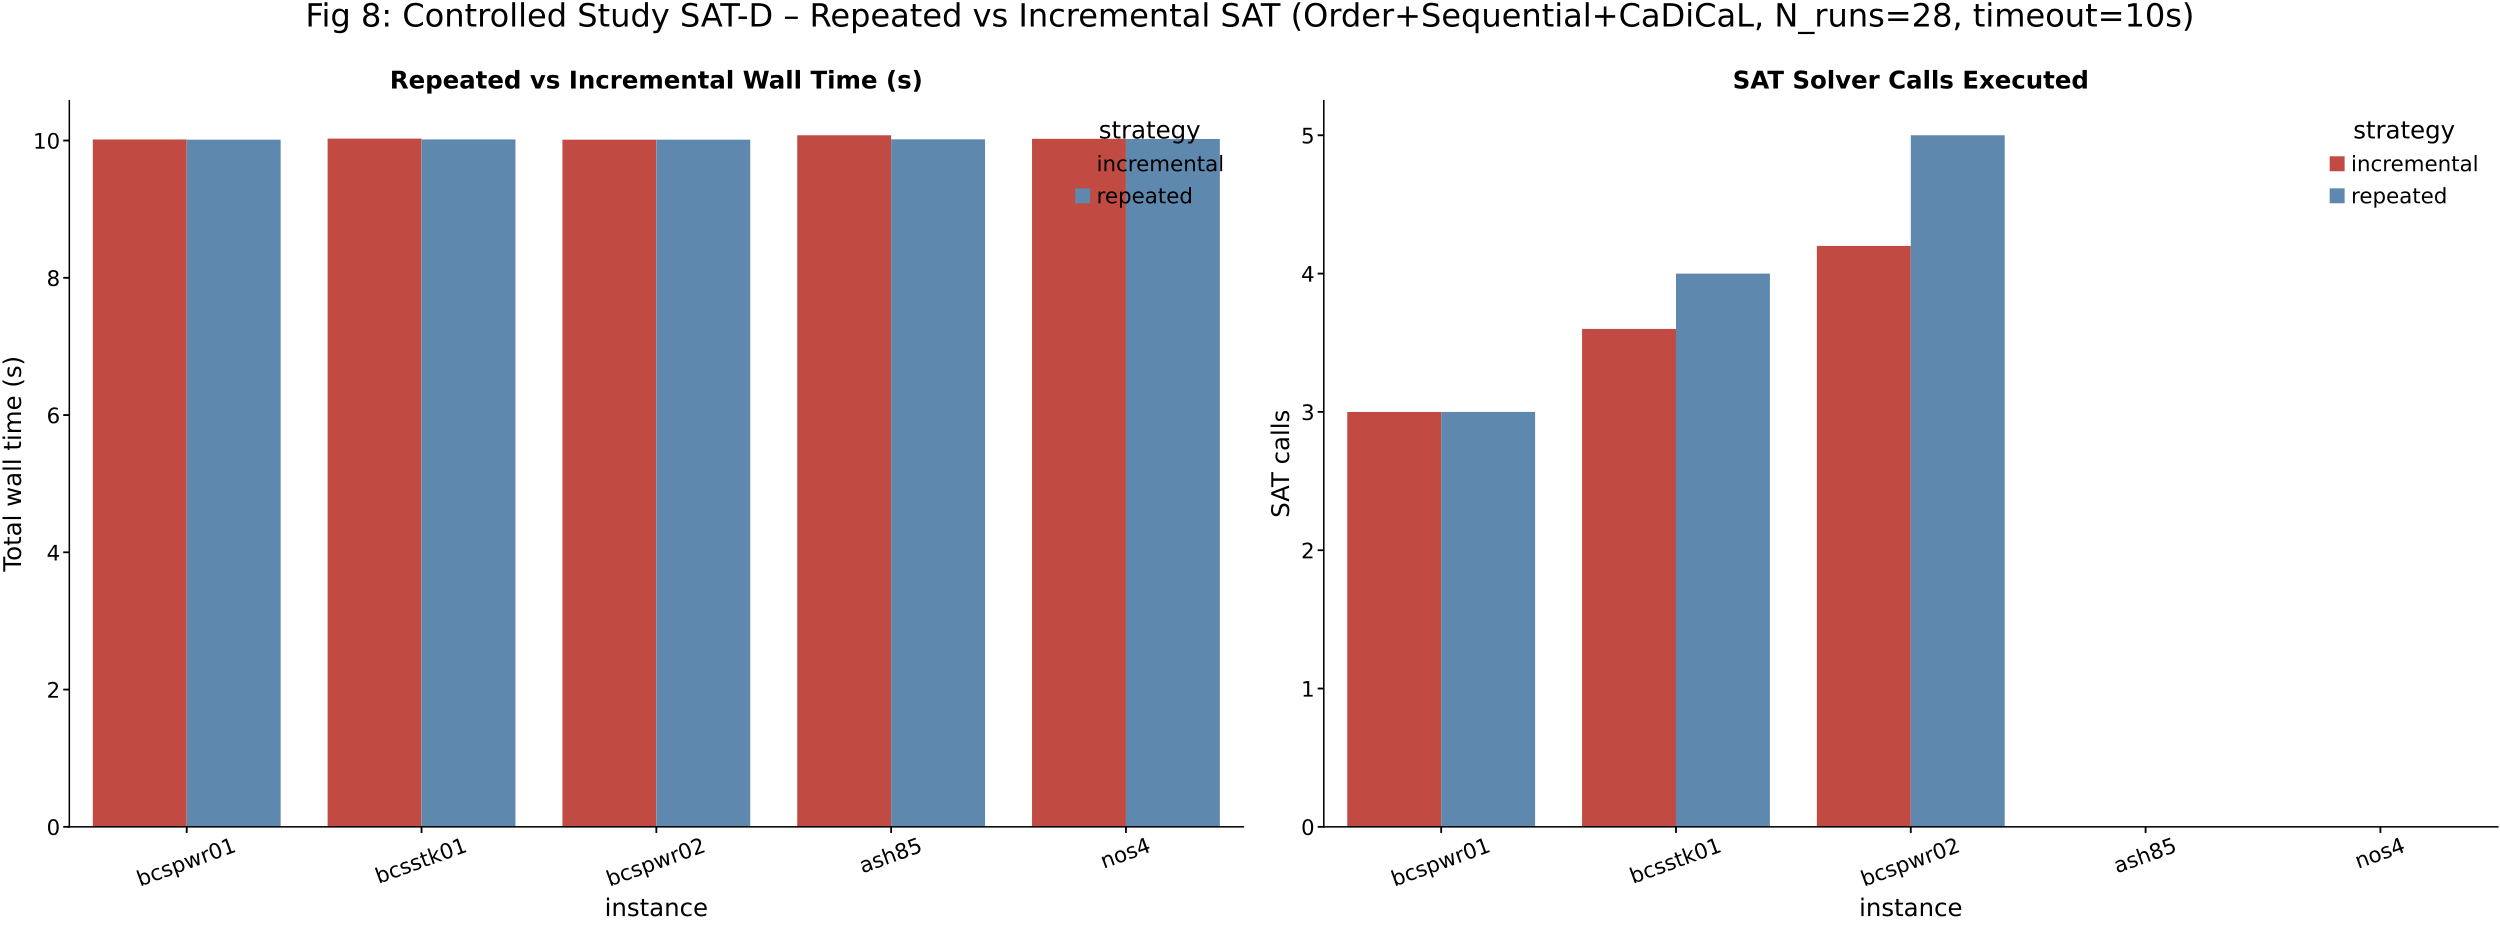
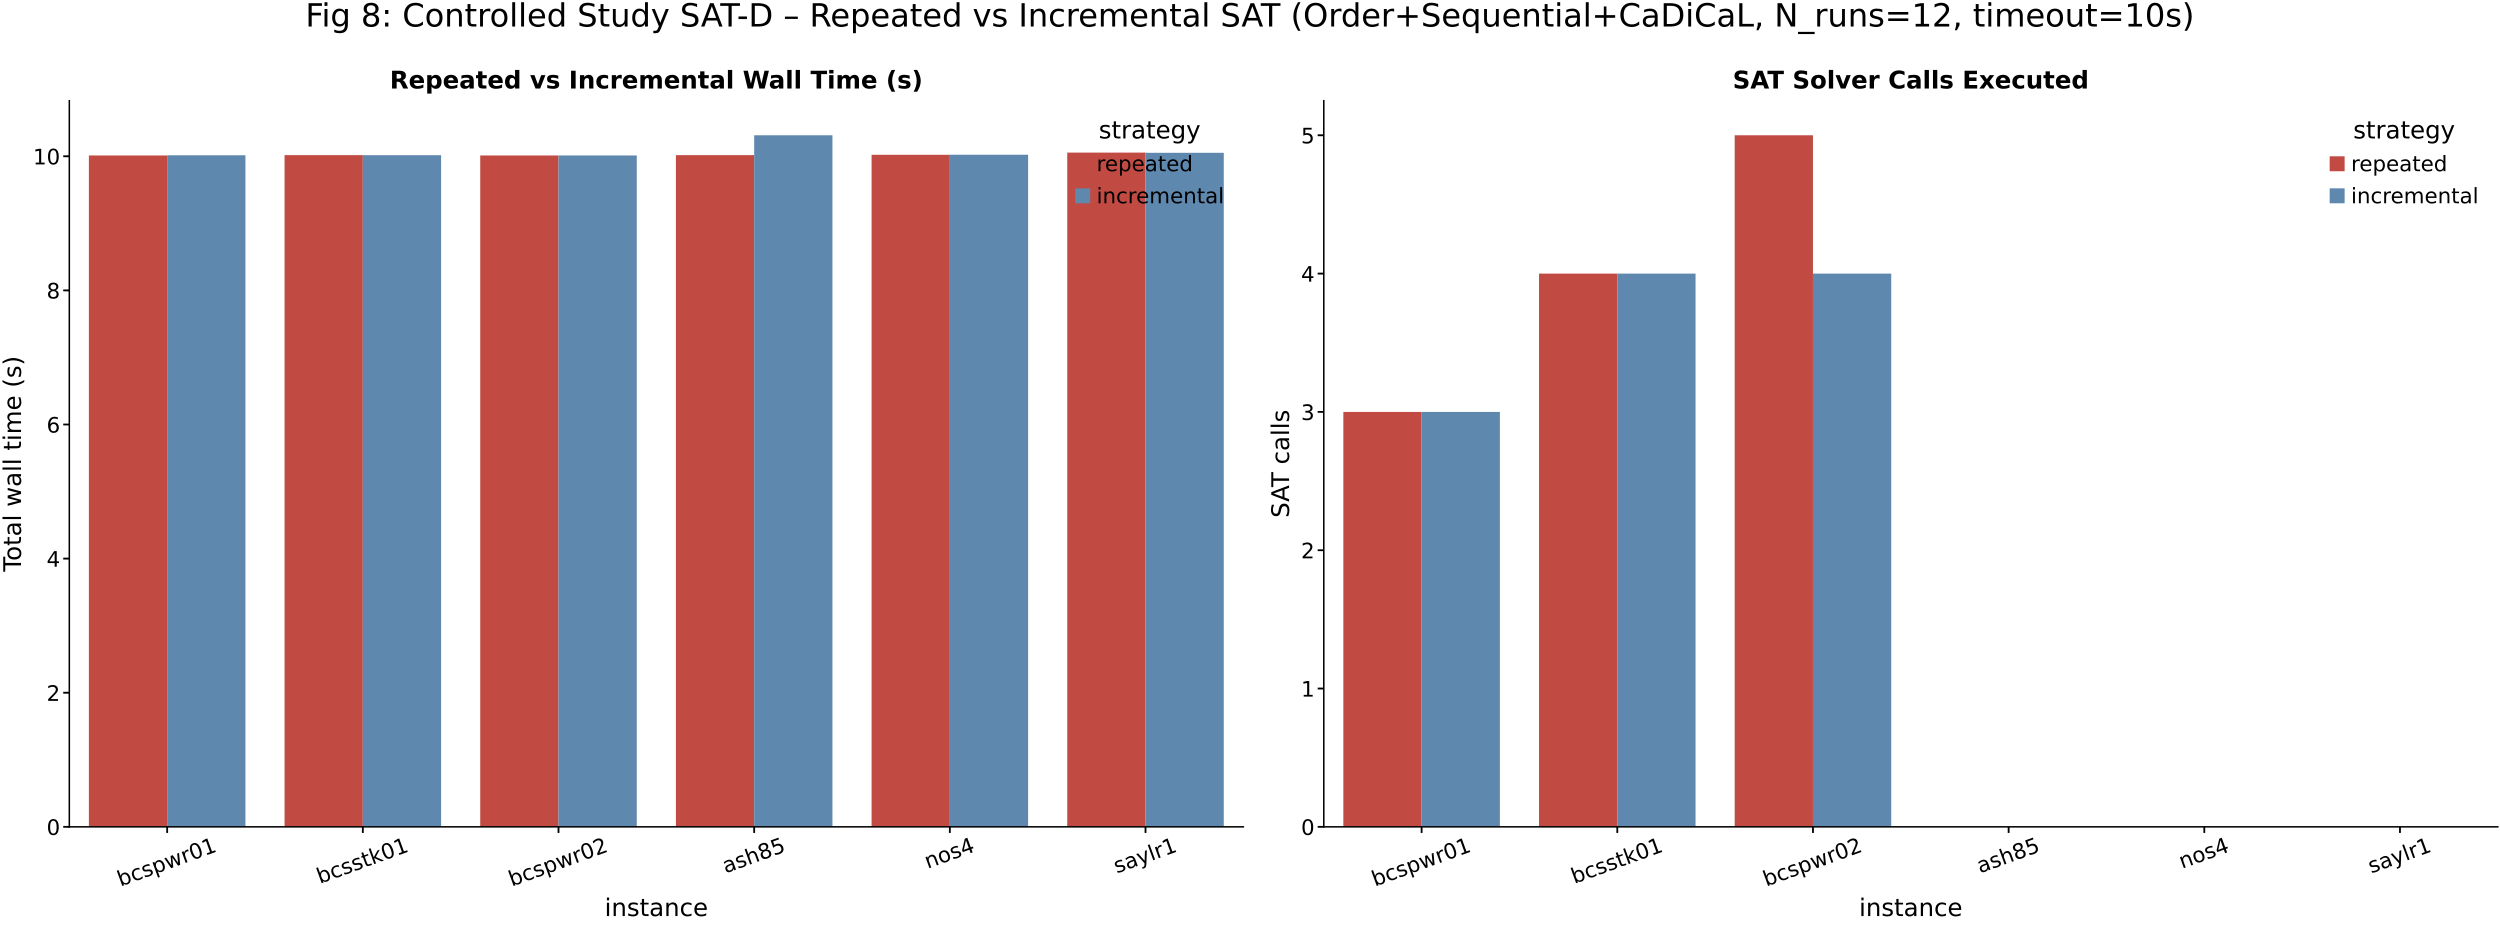
<svg xmlns="http://www.w3.org/2000/svg" xmlns:xlink="http://www.w3.org/1999/xlink" width="819.318pt" height="302.989pt" viewBox="0 0 819.318 302.989" version="1.1">
  <defs>
    <style type="text/css">*{stroke-linejoin: round; stroke-linecap: butt}</style>
  </defs>
  <g id="figure_1">
    <g id="patch_1">
      <path d="M 0 302.989  L 819.318 302.989  L 819.318 0  L 0 0  L 0 302.989  z " style="fill: none" />
    </g>
    <g id="axes_1">
      <g id="patch_2">
        <path d="M 22.72 270.977  L 407.478 270.977  L 407.478 33.002  L 22.72 33.002  L 22.72 270.977  z " style="fill: none" />
      </g>
      <g id="patch_3">
-         <path d="M 30.415 270.977  L 61.196 270.977  L 61.196 45.702  L 30.415 45.702  z " clip-path="url(#p05fa4226f7)" style="fill: #c14a43" />
+         <path d="M 29.133 270.977  L 54.783 270.977  L 54.783 50.946  L 29.133 50.946  z " clip-path="url(#p311e5c5abd)" style="fill: #c14a43" />
      </g>
      <g id="patch_4">
-         <path d="M 107.367 270.977  L 138.147 270.977  L 138.147 45.43  L 107.367 45.43  z " clip-path="url(#p05fa4226f7)" style="fill: #c14a43" />
+         <path d="M 93.259 270.977  L 118.91 270.977  L 118.91 50.847  L 93.259 50.847  z " clip-path="url(#p311e5c5abd)" style="fill: #c14a43" />
      </g>
      <g id="patch_5">
-         <path d="M 184.318 270.977  L 215.099 270.977  L 215.099 45.78  L 184.318 45.78  z " clip-path="url(#p05fa4226f7)" style="fill: #c14a43" />
+         <path d="M 157.385 270.977  L 183.036 270.977  L 183.036 50.948  L 157.385 50.948  z " clip-path="url(#p311e5c5abd)" style="fill: #c14a43" />
      </g>
      <g id="patch_6">
-         <path d="M 261.27 270.977  L 292.051 270.977  L 292.051 44.334  L 261.27 44.334  z " clip-path="url(#p05fa4226f7)" style="fill: #c14a43" />
+         <path d="M 221.512 270.977  L 247.162 270.977  L 247.162 50.836  L 221.512 50.836  z " clip-path="url(#p311e5c5abd)" style="fill: #c14a43" />
      </g>
      <g id="patch_7">
-         <path d="M 338.222 270.977  L 369.002 270.977  L 369.002 45.497  L 338.222 45.497  z " clip-path="url(#p05fa4226f7)" style="fill: #c14a43" />
+         <path d="M 285.638 270.977  L 311.289 270.977  L 311.289 50.723  L 285.638 50.723  z " clip-path="url(#p311e5c5abd)" style="fill: #c14a43" />
      </g>
      <g id="patch_8">
-         <path d="M 61.196 270.977  L 91.976 270.977  L 91.976 45.781  L 61.196 45.781  z " clip-path="url(#p05fa4226f7)" style="fill: #5e88ae" />
+         <path d="M 349.764 270.977  L 375.415 270.977  L 375.415 50.012  L 349.764 50.012  z " clip-path="url(#p311e5c5abd)" style="fill: #c14a43" />
      </g>
      <g id="patch_9">
-         <path d="M 138.147 270.977  L 168.928 270.977  L 168.928 45.679  L 138.147 45.679  z " clip-path="url(#p05fa4226f7)" style="fill: #5e88ae" />
+         <path d="M 54.783 270.977  L 80.434 270.977  L 80.434 50.894  L 54.783 50.894  z " clip-path="url(#p311e5c5abd)" style="fill: #5e88ae" />
      </g>
      <g id="patch_10">
-         <path d="M 215.099 270.977  L 245.88 270.977  L 245.88 45.782  L 215.099 45.782  z " clip-path="url(#p05fa4226f7)" style="fill: #5e88ae" />
+         <path d="M 118.91 270.977  L 144.56 270.977  L 144.56 50.862  L 118.91 50.862  z " clip-path="url(#p311e5c5abd)" style="fill: #5e88ae" />
      </g>
      <g id="patch_11">
-         <path d="M 292.051 270.977  L 322.831 270.977  L 322.831 45.668  L 292.051 45.668  z " clip-path="url(#p05fa4226f7)" style="fill: #5e88ae" />
+         <path d="M 183.036 270.977  L 208.686 270.977  L 208.686 50.959  L 183.036 50.959  z " clip-path="url(#p311e5c5abd)" style="fill: #5e88ae" />
      </g>
      <g id="patch_12">
-         <path d="M 369.002 270.977  L 399.783 270.977  L 399.783 45.552  L 369.002 45.552  z " clip-path="url(#p05fa4226f7)" style="fill: #5e88ae" />
+         <path d="M 247.162 270.977  L 272.813 270.977  L 272.813 44.334  L 247.162 44.334  z " clip-path="url(#p311e5c5abd)" style="fill: #5e88ae" />
      </g>
      <g id="patch_13">
-         <path d="M 61.196 270.977  L 61.196 270.977  L 61.196 270.977  L 61.196 270.977  z " clip-path="url(#p05fa4226f7)" style="fill: #c14a43" />
+         <path d="M 311.289 270.977  L 336.939 270.977  L 336.939 50.7  L 311.289 50.7  z " clip-path="url(#p311e5c5abd)" style="fill: #5e88ae" />
      </g>
      <g id="patch_14">
-         <path d="M 61.196 270.977  L 61.196 270.977  L 61.196 270.977  L 61.196 270.977  z " clip-path="url(#p05fa4226f7)" style="fill: #5e88ae" />
+         <path d="M 375.415 270.977  L 401.065 270.977  L 401.065 50.084  L 375.415 50.084  z " clip-path="url(#p311e5c5abd)" style="fill: #5e88ae" />
+       </g>
+       <g id="patch_15">
+         <path d="M 54.783 270.977  L 54.783 270.977  L 54.783 270.977  L 54.783 270.977  z " clip-path="url(#p311e5c5abd)" style="fill: #c14a43" />
+       </g>
+       <g id="patch_16">
+         <path d="M 54.783 270.977  L 54.783 270.977  L 54.783 270.977  L 54.783 270.977  z " clip-path="url(#p311e5c5abd)" style="fill: #5e88ae" />
      </g>
      <g id="matplotlib.axis_1">
        <g id="xtick_1">
          <g id="line2d_1">
            <defs>
-               <path id="m03a7ddc09f" d="M 0 0  L 0 2  " style="stroke: #000000; stroke-width: 0.6" />
+               <path id="m04315d42a4" d="M 0 0  L 0 2  " style="stroke: #000000; stroke-width: 0.6" />
            </defs>
            <g>
-               <use xlink:href="#m03a7ddc09f" x="61.196" y="270.977" style="stroke: #000000; stroke-width: 0.6" />
+               <use xlink:href="#m04315d42a4" x="54.783" y="270.977" style="stroke: #000000; stroke-width: 0.6" />
            </g>
          </g>
          <g id="text_1">
-             <text style="font-size: 7px; font-family: 'DejaVu Sans', sans-serif" transform="translate(45.89326 290.5675) rotate(-20)">bcspwr01</text>
+             <text style="font-size: 7px; font-family: 'DejaVu Sans', sans-serif" transform="translate(39.48063 290.5675) rotate(-20)">bcspwr01</text>
          </g>
        </g>
        <g id="xtick_2">
          <g id="line2d_2">
            <g>
-               <use xlink:href="#m03a7ddc09f" x="138.147" y="270.977" style="stroke: #000000; stroke-width: 0.6" />
+               <use xlink:href="#m04315d42a4" x="118.91" y="270.977" style="stroke: #000000; stroke-width: 0.6" />
            </g>
          </g>
          <g id="text_2">
-             <text style="font-size: 7px; font-family: 'DejaVu Sans', sans-serif" transform="translate(124.0674 289.6775) rotate(-20)">bcsstk01</text>
+             <text style="font-size: 7px; font-family: 'DejaVu Sans', sans-serif" transform="translate(104.8295 289.6775) rotate(-20)">bcsstk01</text>
          </g>
        </g>
        <g id="xtick_3">
          <g id="line2d_3">
            <g>
-               <use xlink:href="#m03a7ddc09f" x="215.099" y="270.977" style="stroke: #000000; stroke-width: 0.6" />
+               <use xlink:href="#m04315d42a4" x="183.036" y="270.977" style="stroke: #000000; stroke-width: 0.6" />
            </g>
          </g>
          <g id="text_3">
-             <text style="font-size: 7px; font-family: 'DejaVu Sans', sans-serif" transform="translate(199.7965 290.5675) rotate(-20)">bcspwr02</text>
+             <text style="font-size: 7px; font-family: 'DejaVu Sans', sans-serif" transform="translate(167.7333 290.5675) rotate(-20)">bcspwr02</text>
          </g>
        </g>
        <g id="xtick_4">
          <g id="line2d_4">
            <g>
-               <use xlink:href="#m03a7ddc09f" x="292.051" y="270.977" style="stroke: #000000; stroke-width: 0.6" />
+               <use xlink:href="#m04315d42a4" x="247.162" y="270.977" style="stroke: #000000; stroke-width: 0.6" />
            </g>
          </g>
          <g id="text_4">
-             <text style="font-size: 7px; font-family: 'DejaVu Sans', sans-serif" transform="translate(282.6744 286.2535) rotate(-20)">ash85</text>
+             <text style="font-size: 7px; font-family: 'DejaVu Sans', sans-serif" transform="translate(237.7859 286.2535) rotate(-20)">ash85</text>
          </g>
        </g>
        <g id="xtick_5">
          <g id="line2d_5">
            <g>
-               <use xlink:href="#m03a7ddc09f" x="369.002" y="270.977" style="stroke: #000000; stroke-width: 0.6" />
+               <use xlink:href="#m04315d42a4" x="311.289" y="270.977" style="stroke: #000000; stroke-width: 0.6" />
            </g>
          </g>
          <g id="text_5">
-             <text style="font-size: 7px; font-family: 'DejaVu Sans', sans-serif" transform="translate(361.7216 284.7275) rotate(-20)">nos4</text>
-           </g>
-         </g>
-         <g id="text_6">
+             <text style="font-size: 7px; font-family: 'DejaVu Sans', sans-serif" transform="translate(304.0078 284.7275) rotate(-20)">nos4</text>
+           </g>
+         </g>
+         <g id="xtick_6">
+           <g id="line2d_6">
+             <g>
+               <use xlink:href="#m04315d42a4" x="375.415" y="270.977" style="stroke: #000000; stroke-width: 0.6" />
+             </g>
+           </g>
+           <g id="text_6">
+             <text style="font-size: 7px; font-family: 'DejaVu Sans', sans-serif" transform="translate(366.0032 286.2793) rotate(-20)">saylr1</text>
+           </g>
+         </g>
+         <g id="text_7">
          <text style="font-size: 8px; font-family: 'DejaVu Sans', sans-serif; text-anchor: middle" x="215.099" y="300.226" transform="rotate(-0 215.0991 300.2264)">instance</text>
        </g>
      </g>
      <g id="matplotlib.axis_2">
        <g id="ytick_1">
-           <g id="line2d_6">
+           <g id="line2d_7">
            <defs>
-               <path id="m91cc6c12cd" d="M 0 0  L -2 0  " style="stroke: #000000; stroke-width: 0.6" />
+               <path id="m0c434ba8b0" d="M 0 0  L -2 0  " style="stroke: #000000; stroke-width: 0.6" />
            </defs>
            <g>
-               <use xlink:href="#m91cc6c12cd" x="22.72" y="270.977" style="stroke: #000000; stroke-width: 0.6" />
-             </g>
-           </g>
-           <g id="text_7">
+               <use xlink:href="#m0c434ba8b0" x="22.72" y="270.977" style="stroke: #000000; stroke-width: 0.6" />
+             </g>
+           </g>
+           <g id="text_8">
            <text style="font-size: 7px; font-family: 'DejaVu Sans', sans-serif; text-anchor: end" x="19.72" y="273.636" transform="rotate(-0 19.72 273.6364)">0</text>
          </g>
        </g>
        <g id="ytick_2">
-           <g id="line2d_7">
-             <g>
-               <use xlink:href="#m91cc6c12cd" x="22.72" y="225.993" style="stroke: #000000; stroke-width: 0.6" />
-             </g>
-           </g>
-           <g id="text_8">
-             <text style="font-size: 7px; font-family: 'DejaVu Sans', sans-serif; text-anchor: end" x="19.72" y="228.652" transform="rotate(-0 19.72 228.6524)">2</text>
+           <g id="line2d_8">
+             <g>
+               <use xlink:href="#m0c434ba8b0" x="22.72" y="227.025" style="stroke: #000000; stroke-width: 0.6" />
+             </g>
+           </g>
+           <g id="text_9">
+             <text style="font-size: 7px; font-family: 'DejaVu Sans', sans-serif; text-anchor: end" x="19.72" y="229.684" transform="rotate(-0 19.72 229.6842)">2</text>
          </g>
        </g>
        <g id="ytick_3">
-           <g id="line2d_8">
-             <g>
-               <use xlink:href="#m91cc6c12cd" x="22.72" y="181.009" style="stroke: #000000; stroke-width: 0.6" />
-             </g>
-           </g>
-           <g id="text_9">
-             <text style="font-size: 7px; font-family: 'DejaVu Sans', sans-serif; text-anchor: end" x="19.72" y="183.668" transform="rotate(-0 19.72 183.6684)">4</text>
+           <g id="line2d_9">
+             <g>
+               <use xlink:href="#m0c434ba8b0" x="22.72" y="183.073" style="stroke: #000000; stroke-width: 0.6" />
+             </g>
+           </g>
+           <g id="text_10">
+             <text style="font-size: 7px; font-family: 'DejaVu Sans', sans-serif; text-anchor: end" x="19.72" y="185.732" transform="rotate(-0 19.72 185.732)">4</text>
          </g>
        </g>
        <g id="ytick_4">
-           <g id="line2d_9">
-             <g>
-               <use xlink:href="#m91cc6c12cd" x="22.72" y="136.025" style="stroke: #000000; stroke-width: 0.6" />
-             </g>
-           </g>
-           <g id="text_10">
-             <text style="font-size: 7px; font-family: 'DejaVu Sans', sans-serif; text-anchor: end" x="19.72" y="138.684" transform="rotate(-0 19.72 138.6844)">6</text>
+           <g id="line2d_10">
+             <g>
+               <use xlink:href="#m0c434ba8b0" x="22.72" y="139.121" style="stroke: #000000; stroke-width: 0.6" />
+             </g>
+           </g>
+           <g id="text_11">
+             <text style="font-size: 7px; font-family: 'DejaVu Sans', sans-serif; text-anchor: end" x="19.72" y="141.78" transform="rotate(-0 19.72 141.7798)">6</text>
          </g>
        </g>
        <g id="ytick_5">
-           <g id="line2d_10">
-             <g>
-               <use xlink:href="#m91cc6c12cd" x="22.72" y="91.041" style="stroke: #000000; stroke-width: 0.6" />
-             </g>
-           </g>
-           <g id="text_11">
-             <text style="font-size: 7px; font-family: 'DejaVu Sans', sans-serif; text-anchor: end" x="19.72" y="93.7" transform="rotate(-0 19.72 93.70037)">8</text>
+           <g id="line2d_11">
+             <g>
+               <use xlink:href="#m0c434ba8b0" x="22.72" y="95.168" style="stroke: #000000; stroke-width: 0.6" />
+             </g>
+           </g>
+           <g id="text_12">
+             <text style="font-size: 7px; font-family: 'DejaVu Sans', sans-serif; text-anchor: end" x="19.72" y="97.828" transform="rotate(-0 19.72 97.82757)">8</text>
          </g>
        </g>
        <g id="ytick_6">
-           <g id="line2d_11">
-             <g>
-               <use xlink:href="#m91cc6c12cd" x="22.72" y="46.057" style="stroke: #000000; stroke-width: 0.6" />
-             </g>
-           </g>
-           <g id="text_12">
-             <text style="font-size: 7px; font-family: 'DejaVu Sans', sans-serif; text-anchor: end" x="19.72" y="48.716" transform="rotate(-0 19.72 48.71637)">10</text>
-           </g>
-         </g>
-         <g id="text_13">
+           <g id="line2d_12">
+             <g>
+               <use xlink:href="#m0c434ba8b0" x="22.72" y="51.216" style="stroke: #000000; stroke-width: 0.6" />
+             </g>
+           </g>
+           <g id="text_13">
+             <text style="font-size: 7px; font-family: 'DejaVu Sans', sans-serif; text-anchor: end" x="19.72" y="53.875" transform="rotate(-0 19.72 53.87537)">10</text>
+           </g>
+         </g>
+         <g id="text_14">
          <text style="font-size: 8px; font-family: 'DejaVu Sans', sans-serif; text-anchor: middle" x="6.891" y="151.989" transform="rotate(-90 6.890625 151.9894)">Total wall time (s)</text>
        </g>
      </g>
-       <g id="patch_15">
+       <g id="patch_17">
        <path d="M 22.72 270.977  L 22.72 33.002  " style="fill: none; stroke: #000000; stroke-width: 0.5; stroke-linejoin: miter; stroke-linecap: square" />
      </g>
-       <g id="patch_16">
+       <g id="patch_18">
        <path d="M 22.72 270.977  L 407.478 270.977  " style="fill: none; stroke: #000000; stroke-width: 0.5; stroke-linejoin: miter; stroke-linecap: square" />
      </g>
-       <g id="text_14">
+       <g id="text_15">
        <text style="font-weight: 700; font-size: 8px; font-family: 'DejaVu Sans', sans-serif; text-anchor: middle" x="215.099" y="29.002" transform="rotate(-0 215.0991 29.00154)">Repeated vs Incremental Wall Time (s)</text>
      </g>
      <g id="legend_1">
-         <g id="text_15">
+         <g id="text_16">
          <text style="font-size: 8px; font-family: 'DejaVu Sans', sans-serif; text-anchor: start" x="360.094" y="45.38" transform="rotate(-0 360.0939 45.38029)">strategy</text>
        </g>
-         <g id="patch_17">
+         <g id="patch_19">
          <path d="M 352.377 56.121  L 357.277 56.121  L 357.277 51.221  L 352.377 51.221  z " style="fill: #c14a43" />
        </g>
-         <g id="text_16">
-           <text style="font-size: 7px; font-family: 'DejaVu Sans', sans-serif; text-anchor: start" x="359.377" y="56.121" transform="rotate(-0 359.3772 56.12107)">incremental</text>
-         </g>
-         <g id="patch_18">
+         <g id="text_17">
+           <text style="font-size: 7px; font-family: 'DejaVu Sans', sans-serif; text-anchor: start" x="359.377" y="56.121" transform="rotate(-0 359.3772 56.12107)">repeated</text>
+         </g>
+         <g id="patch_20">
          <path d="M 352.377 66.622  L 357.277 66.622  L 357.277 61.722  L 352.377 61.722  z " style="fill: #5e88ae" />
        </g>
-         <g id="text_17">
-           <text style="font-size: 7px; font-family: 'DejaVu Sans', sans-serif; text-anchor: start" x="359.377" y="66.622" transform="rotate(-0 359.3772 66.62162)">repeated</text>
+         <g id="text_18">
+           <text style="font-size: 7px; font-family: 'DejaVu Sans', sans-serif; text-anchor: start" x="359.377" y="66.622" transform="rotate(-0 359.3772 66.62162)">incremental</text>
        </g>
      </g>
    </g>
    <g id="axes_2">
-       <g id="patch_19">
+       <g id="patch_21">
        <path d="M 433.84 270.977  L 818.598 270.977  L 818.598 33.002  L 433.84 33.002  L 433.84 270.977  z " style="fill: none" />
      </g>
-       <g id="patch_20">
-         <path d="M 441.535 270.977  L 472.316 270.977  L 472.316 134.991  L 441.535 134.991  z " clip-path="url(#paa3ab24c05)" style="fill: #c14a43" />
-       </g>
-       <g id="patch_21">
-         <path d="M 518.487 270.977  L 549.267 270.977  L 549.267 107.794  L 518.487 107.794  z " clip-path="url(#paa3ab24c05)" style="fill: #c14a43" />
-       </g>
      <g id="patch_22">
-         <path d="M 595.438 270.977  L 626.219 270.977  L 626.219 80.597  L 595.438 80.597  z " clip-path="url(#paa3ab24c05)" style="fill: #c14a43" />
+         <path d="M 440.253 270.977  L 465.903 270.977  L 465.903 134.991  L 440.253 134.991  z " clip-path="url(#pdbcb0d7ac8)" style="fill: #c14a43" />
      </g>
      <g id="patch_23">
-         <path d="M 672.39 270.977  L 703.171 270.977  L 703.171 270.977  L 672.39 270.977  z " clip-path="url(#paa3ab24c05)" style="fill: #c14a43" />
+         <path d="M 504.379 270.977  L 530.03 270.977  L 530.03 89.662  L 504.379 89.662  z " clip-path="url(#pdbcb0d7ac8)" style="fill: #c14a43" />
      </g>
      <g id="patch_24">
-         <path d="M 749.342 270.977  L 780.122 270.977  L 780.122 270.977  L 749.342 270.977  z " clip-path="url(#paa3ab24c05)" style="fill: #c14a43" />
+         <path d="M 568.505 270.977  L 594.156 270.977  L 594.156 44.334  L 568.505 44.334  z " clip-path="url(#pdbcb0d7ac8)" style="fill: #c14a43" />
      </g>
      <g id="patch_25">
-         <path d="M 472.316 270.977  L 503.096 270.977  L 503.096 134.991  L 472.316 134.991  z " clip-path="url(#paa3ab24c05)" style="fill: #5e88ae" />
+         <path d="M 632.632 270.977  L 658.282 270.977  L 658.282 270.977  L 632.632 270.977  z " clip-path="url(#pdbcb0d7ac8)" style="fill: #c14a43" />
      </g>
      <g id="patch_26">
-         <path d="M 549.267 270.977  L 580.048 270.977  L 580.048 89.662  L 549.267 89.662  z " clip-path="url(#paa3ab24c05)" style="fill: #5e88ae" />
+         <path d="M 696.758 270.977  L 722.409 270.977  L 722.409 270.977  L 696.758 270.977  z " clip-path="url(#pdbcb0d7ac8)" style="fill: #c14a43" />
      </g>
      <g id="patch_27">
-         <path d="M 626.219 270.977  L 657 270.977  L 657 44.334  L 626.219 44.334  z " clip-path="url(#paa3ab24c05)" style="fill: #5e88ae" />
+         <path d="M 760.884 270.977  L 786.535 270.977  L 786.535 270.977  L 760.884 270.977  z " clip-path="url(#pdbcb0d7ac8)" style="fill: #c14a43" />
      </g>
      <g id="patch_28">
-         <path d="M 703.171 270.977  L 733.951 270.977  L 733.951 270.977  L 703.171 270.977  z " clip-path="url(#paa3ab24c05)" style="fill: #5e88ae" />
+         <path d="M 465.903 270.977  L 491.554 270.977  L 491.554 134.991  L 465.903 134.991  z " clip-path="url(#pdbcb0d7ac8)" style="fill: #5e88ae" />
      </g>
      <g id="patch_29">
-         <path d="M 780.122 270.977  L 810.903 270.977  L 810.903 270.977  L 780.122 270.977  z " clip-path="url(#paa3ab24c05)" style="fill: #5e88ae" />
+         <path d="M 530.03 270.977  L 555.68 270.977  L 555.68 89.662  L 530.03 89.662  z " clip-path="url(#pdbcb0d7ac8)" style="fill: #5e88ae" />
      </g>
      <g id="patch_30">
-         <path d="M 472.316 270.977  L 472.316 270.977  L 472.316 270.977  L 472.316 270.977  z " clip-path="url(#paa3ab24c05)" style="fill: #c14a43" />
+         <path d="M 594.156 270.977  L 619.806 270.977  L 619.806 89.662  L 594.156 89.662  z " clip-path="url(#pdbcb0d7ac8)" style="fill: #5e88ae" />
      </g>
      <g id="patch_31">
-         <path d="M 472.316 270.977  L 472.316 270.977  L 472.316 270.977  L 472.316 270.977  z " clip-path="url(#paa3ab24c05)" style="fill: #5e88ae" />
+         <path d="M 658.282 270.977  L 683.933 270.977  L 683.933 270.977  L 658.282 270.977  z " clip-path="url(#pdbcb0d7ac8)" style="fill: #5e88ae" />
+       </g>
+       <g id="patch_32">
+         <path d="M 722.409 270.977  L 748.059 270.977  L 748.059 270.977  L 722.409 270.977  z " clip-path="url(#pdbcb0d7ac8)" style="fill: #5e88ae" />
+       </g>
+       <g id="patch_33">
+         <path d="M 786.535 270.977  L 812.185 270.977  L 812.185 270.977  L 786.535 270.977  z " clip-path="url(#pdbcb0d7ac8)" style="fill: #5e88ae" />
+       </g>
+       <g id="patch_34">
+         <path d="M 465.903 270.977  L 465.903 270.977  L 465.903 270.977  L 465.903 270.977  z " clip-path="url(#pdbcb0d7ac8)" style="fill: #c14a43" />
+       </g>
+       <g id="patch_35">
+         <path d="M 465.903 270.977  L 465.903 270.977  L 465.903 270.977  L 465.903 270.977  z " clip-path="url(#pdbcb0d7ac8)" style="fill: #5e88ae" />
      </g>
      <g id="matplotlib.axis_3">
-         <g id="xtick_6">
-           <g id="line2d_12">
-             <g>
-               <use xlink:href="#m03a7ddc09f" x="472.316" y="270.977" style="stroke: #000000; stroke-width: 0.6" />
-             </g>
-           </g>
-           <g id="text_18">
-             <text style="font-size: 7px; font-family: 'DejaVu Sans', sans-serif" transform="translate(457.0133 290.5675) rotate(-20)">bcspwr01</text>
-           </g>
-         </g>
        <g id="xtick_7">
          <g id="line2d_13">
            <g>
-               <use xlink:href="#m03a7ddc09f" x="549.267" y="270.977" style="stroke: #000000; stroke-width: 0.6" />
+               <use xlink:href="#m04315d42a4" x="465.903" y="270.977" style="stroke: #000000; stroke-width: 0.6" />
            </g>
          </g>
          <g id="text_19">
-             <text style="font-size: 7px; font-family: 'DejaVu Sans', sans-serif" transform="translate(535.1874 289.6775) rotate(-20)">bcsstk01</text>
+             <text style="font-size: 7px; font-family: 'DejaVu Sans', sans-serif" transform="translate(450.6006 290.5675) rotate(-20)">bcspwr01</text>
          </g>
        </g>
        <g id="xtick_8">
          <g id="line2d_14">
            <g>
-               <use xlink:href="#m03a7ddc09f" x="626.219" y="270.977" style="stroke: #000000; stroke-width: 0.6" />
+               <use xlink:href="#m04315d42a4" x="530.03" y="270.977" style="stroke: #000000; stroke-width: 0.6" />
            </g>
          </g>
          <g id="text_20">
-             <text style="font-size: 7px; font-family: 'DejaVu Sans', sans-serif" transform="translate(610.9165 290.5675) rotate(-20)">bcspwr02</text>
+             <text style="font-size: 7px; font-family: 'DejaVu Sans', sans-serif" transform="translate(515.9495 289.6775) rotate(-20)">bcsstk01</text>
          </g>
        </g>
        <g id="xtick_9">
          <g id="line2d_15">
            <g>
-               <use xlink:href="#m03a7ddc09f" x="703.171" y="270.977" style="stroke: #000000; stroke-width: 0.6" />
+               <use xlink:href="#m04315d42a4" x="594.156" y="270.977" style="stroke: #000000; stroke-width: 0.6" />
            </g>
          </g>
          <g id="text_21">
-             <text style="font-size: 7px; font-family: 'DejaVu Sans', sans-serif" transform="translate(693.7944 286.2535) rotate(-20)">ash85</text>
+             <text style="font-size: 7px; font-family: 'DejaVu Sans', sans-serif" transform="translate(578.8533 290.5675) rotate(-20)">bcspwr02</text>
          </g>
        </g>
        <g id="xtick_10">
          <g id="line2d_16">
            <g>
-               <use xlink:href="#m03a7ddc09f" x="780.122" y="270.977" style="stroke: #000000; stroke-width: 0.6" />
+               <use xlink:href="#m04315d42a4" x="658.282" y="270.977" style="stroke: #000000; stroke-width: 0.6" />
            </g>
          </g>
          <g id="text_22">
-             <text style="font-size: 7px; font-family: 'DejaVu Sans', sans-serif" transform="translate(772.8416 284.7275) rotate(-20)">nos4</text>
-           </g>
-         </g>
-         <g id="text_23">
+             <text style="font-size: 7px; font-family: 'DejaVu Sans', sans-serif" transform="translate(648.9059 286.2535) rotate(-20)">ash85</text>
+           </g>
+         </g>
+         <g id="xtick_11">
+           <g id="line2d_17">
+             <g>
+               <use xlink:href="#m04315d42a4" x="722.409" y="270.977" style="stroke: #000000; stroke-width: 0.6" />
+             </g>
+           </g>
+           <g id="text_23">
+             <text style="font-size: 7px; font-family: 'DejaVu Sans', sans-serif" transform="translate(715.1278 284.7275) rotate(-20)">nos4</text>
+           </g>
+         </g>
+         <g id="xtick_12">
+           <g id="line2d_18">
+             <g>
+               <use xlink:href="#m04315d42a4" x="786.535" y="270.977" style="stroke: #000000; stroke-width: 0.6" />
+             </g>
+           </g>
+           <g id="text_24">
+             <text style="font-size: 7px; font-family: 'DejaVu Sans', sans-serif" transform="translate(777.1232 286.2793) rotate(-20)">saylr1</text>
+           </g>
+         </g>
+         <g id="text_25">
          <text style="font-size: 8px; font-family: 'DejaVu Sans', sans-serif; text-anchor: middle" x="626.219" y="300.226" transform="rotate(-0 626.2191 300.2264)">instance</text>
        </g>
      </g>
      <g id="matplotlib.axis_4">
        <g id="ytick_7">
-           <g id="line2d_17">
-             <g>
-               <use xlink:href="#m91cc6c12cd" x="433.84" y="270.977" style="stroke: #000000; stroke-width: 0.6" />
-             </g>
-           </g>
-           <g id="text_24">
+           <g id="line2d_19">
+             <g>
+               <use xlink:href="#m0c434ba8b0" x="433.84" y="270.977" style="stroke: #000000; stroke-width: 0.6" />
+             </g>
+           </g>
+           <g id="text_26">
            <text style="font-size: 7px; font-family: 'DejaVu Sans', sans-serif; text-anchor: end" x="430.84" y="273.636" transform="rotate(-0 430.84 273.6364)">0</text>
          </g>
        </g>
        <g id="ytick_8">
-           <g id="line2d_18">
-             <g>
-               <use xlink:href="#m91cc6c12cd" x="433.84" y="225.648" style="stroke: #000000; stroke-width: 0.6" />
-             </g>
-           </g>
-           <g id="text_25">
+           <g id="line2d_20">
+             <g>
+               <use xlink:href="#m0c434ba8b0" x="433.84" y="225.648" style="stroke: #000000; stroke-width: 0.6" />
+             </g>
+           </g>
+           <g id="text_27">
            <text style="font-size: 7px; font-family: 'DejaVu Sans', sans-serif; text-anchor: end" x="430.84" y="228.308" transform="rotate(-0 430.84 228.3077)">1</text>
          </g>
        </g>
        <g id="ytick_9">
-           <g id="line2d_19">
-             <g>
-               <use xlink:href="#m91cc6c12cd" x="433.84" y="180.32" style="stroke: #000000; stroke-width: 0.6" />
-             </g>
-           </g>
-           <g id="text_26">
+           <g id="line2d_21">
+             <g>
+               <use xlink:href="#m0c434ba8b0" x="433.84" y="180.32" style="stroke: #000000; stroke-width: 0.6" />
+             </g>
+           </g>
+           <g id="text_28">
            <text style="font-size: 7px; font-family: 'DejaVu Sans', sans-serif; text-anchor: end" x="430.84" y="182.979" transform="rotate(-0 430.84 182.979)">2</text>
          </g>
        </g>
        <g id="ytick_10">
-           <g id="line2d_20">
-             <g>
-               <use xlink:href="#m91cc6c12cd" x="433.84" y="134.991" style="stroke: #000000; stroke-width: 0.6" />
-             </g>
-           </g>
-           <g id="text_27">
+           <g id="line2d_22">
+             <g>
+               <use xlink:href="#m0c434ba8b0" x="433.84" y="134.991" style="stroke: #000000; stroke-width: 0.6" />
+             </g>
+           </g>
+           <g id="text_29">
            <text style="font-size: 7px; font-family: 'DejaVu Sans', sans-serif; text-anchor: end" x="430.84" y="137.65" transform="rotate(-0 430.84 137.6503)">3</text>
          </g>
        </g>
        <g id="ytick_11">
-           <g id="line2d_21">
-             <g>
-               <use xlink:href="#m91cc6c12cd" x="433.84" y="89.662" style="stroke: #000000; stroke-width: 0.6" />
-             </g>
-           </g>
-           <g id="text_28">
+           <g id="line2d_23">
+             <g>
+               <use xlink:href="#m0c434ba8b0" x="433.84" y="89.662" style="stroke: #000000; stroke-width: 0.6" />
+             </g>
+           </g>
+           <g id="text_30">
            <text style="font-size: 7px; font-family: 'DejaVu Sans', sans-serif; text-anchor: end" x="430.84" y="92.322" transform="rotate(-0 430.84 92.32159)">4</text>
          </g>
        </g>
        <g id="ytick_12">
-           <g id="line2d_22">
-             <g>
-               <use xlink:href="#m91cc6c12cd" x="433.84" y="44.334" style="stroke: #000000; stroke-width: 0.6" />
-             </g>
-           </g>
-           <g id="text_29">
+           <g id="line2d_24">
+             <g>
+               <use xlink:href="#m0c434ba8b0" x="433.84" y="44.334" style="stroke: #000000; stroke-width: 0.6" />
+             </g>
+           </g>
+           <g id="text_31">
            <text style="font-size: 7px; font-family: 'DejaVu Sans', sans-serif; text-anchor: end" x="430.84" y="46.993" transform="rotate(-0 430.84 46.99289)">5</text>
          </g>
        </g>
-         <g id="text_30">
+         <g id="text_32">
          <text style="font-size: 8px; font-family: 'DejaVu Sans', sans-serif; text-anchor: middle" x="422.464" y="151.989" transform="rotate(-90 422.4644 151.9894)">SAT calls</text>
        </g>
      </g>
-       <g id="patch_32">
+       <g id="patch_36">
        <path d="M 433.84 270.977  L 433.84 33.002  " style="fill: none; stroke: #000000; stroke-width: 0.5; stroke-linejoin: miter; stroke-linecap: square" />
      </g>
-       <g id="patch_33">
+       <g id="patch_37">
        <path d="M 433.84 270.977  L 818.598 270.977  " style="fill: none; stroke: #000000; stroke-width: 0.5; stroke-linejoin: miter; stroke-linecap: square" />
      </g>
-       <g id="text_31">
+       <g id="text_33">
        <text style="font-weight: 700; font-size: 8px; font-family: 'DejaVu Sans', sans-serif; text-anchor: middle" x="626.219" y="29.002" transform="rotate(-0 626.2191 29.00154)">SAT Solver Calls Executed</text>
      </g>
      <g id="legend_2">
-         <g id="text_32">
+         <g id="text_34">
          <text style="font-size: 8px; font-family: 'DejaVu Sans', sans-serif; text-anchor: start" x="771.214" y="45.38" transform="rotate(-0 771.2139 45.38029)">strategy</text>
        </g>
-         <g id="patch_34">
+         <g id="patch_38">
          <path d="M 763.497 56.121  L 768.397 56.121  L 768.397 51.221  L 763.497 51.221  z " style="fill: #c14a43" />
        </g>
-         <g id="text_33">
-           <text style="font-size: 7px; font-family: 'DejaVu Sans', sans-serif; text-anchor: start" x="770.497" y="56.121" transform="rotate(-0 770.4972 56.12107)">incremental</text>
-         </g>
-         <g id="patch_35">
+         <g id="text_35">
+           <text style="font-size: 7px; font-family: 'DejaVu Sans', sans-serif; text-anchor: start" x="770.497" y="56.121" transform="rotate(-0 770.4972 56.12107)">repeated</text>
+         </g>
+         <g id="patch_39">
          <path d="M 763.497 66.622  L 768.397 66.622  L 768.397 61.722  L 763.497 61.722  z " style="fill: #5e88ae" />
        </g>
-         <g id="text_34">
-           <text style="font-size: 7px; font-family: 'DejaVu Sans', sans-serif; text-anchor: start" x="770.497" y="66.622" transform="rotate(-0 770.4972 66.62162)">repeated</text>
+         <g id="text_36">
+           <text style="font-size: 7px; font-family: 'DejaVu Sans', sans-serif; text-anchor: start" x="770.497" y="66.622" transform="rotate(-0 770.4972 66.62162)">incremental</text>
        </g>
      </g>
    </g>
-     <g id="text_35">
-       <text style="font-size: 10.5px; font-family: 'DejaVu Sans', sans-serif; text-anchor: middle" x="409.638" y="8.698" transform="rotate(-0 409.6381 8.698359)">Fig 8: Controlled Study SAT-D – Repeated vs Incremental SAT (Order+Sequential+CaDiCaL, N_runs=28, timeout=10s)</text>
+     <g id="text_37">
+       <text style="font-size: 10.5px; font-family: 'DejaVu Sans', sans-serif; text-anchor: middle" x="409.638" y="8.698" transform="rotate(-0 409.6381 8.698359)">Fig 8: Controlled Study SAT-D – Repeated vs Incremental SAT (Order+Sequential+CaDiCaL, N_runs=12, timeout=10s)</text>
    </g>
  </g>
  <defs>
-     <clipPath id="p05fa4226f7">
+     <clipPath id="p311e5c5abd">
      <rect x="22.72" y="33.002" width="384.758" height="237.976" />
    </clipPath>
-     <clipPath id="paa3ab24c05">
+     <clipPath id="pdbcb0d7ac8">
      <rect x="433.84" y="33.002" width="384.758" height="237.976" />
    </clipPath>
  </defs>
</svg>
